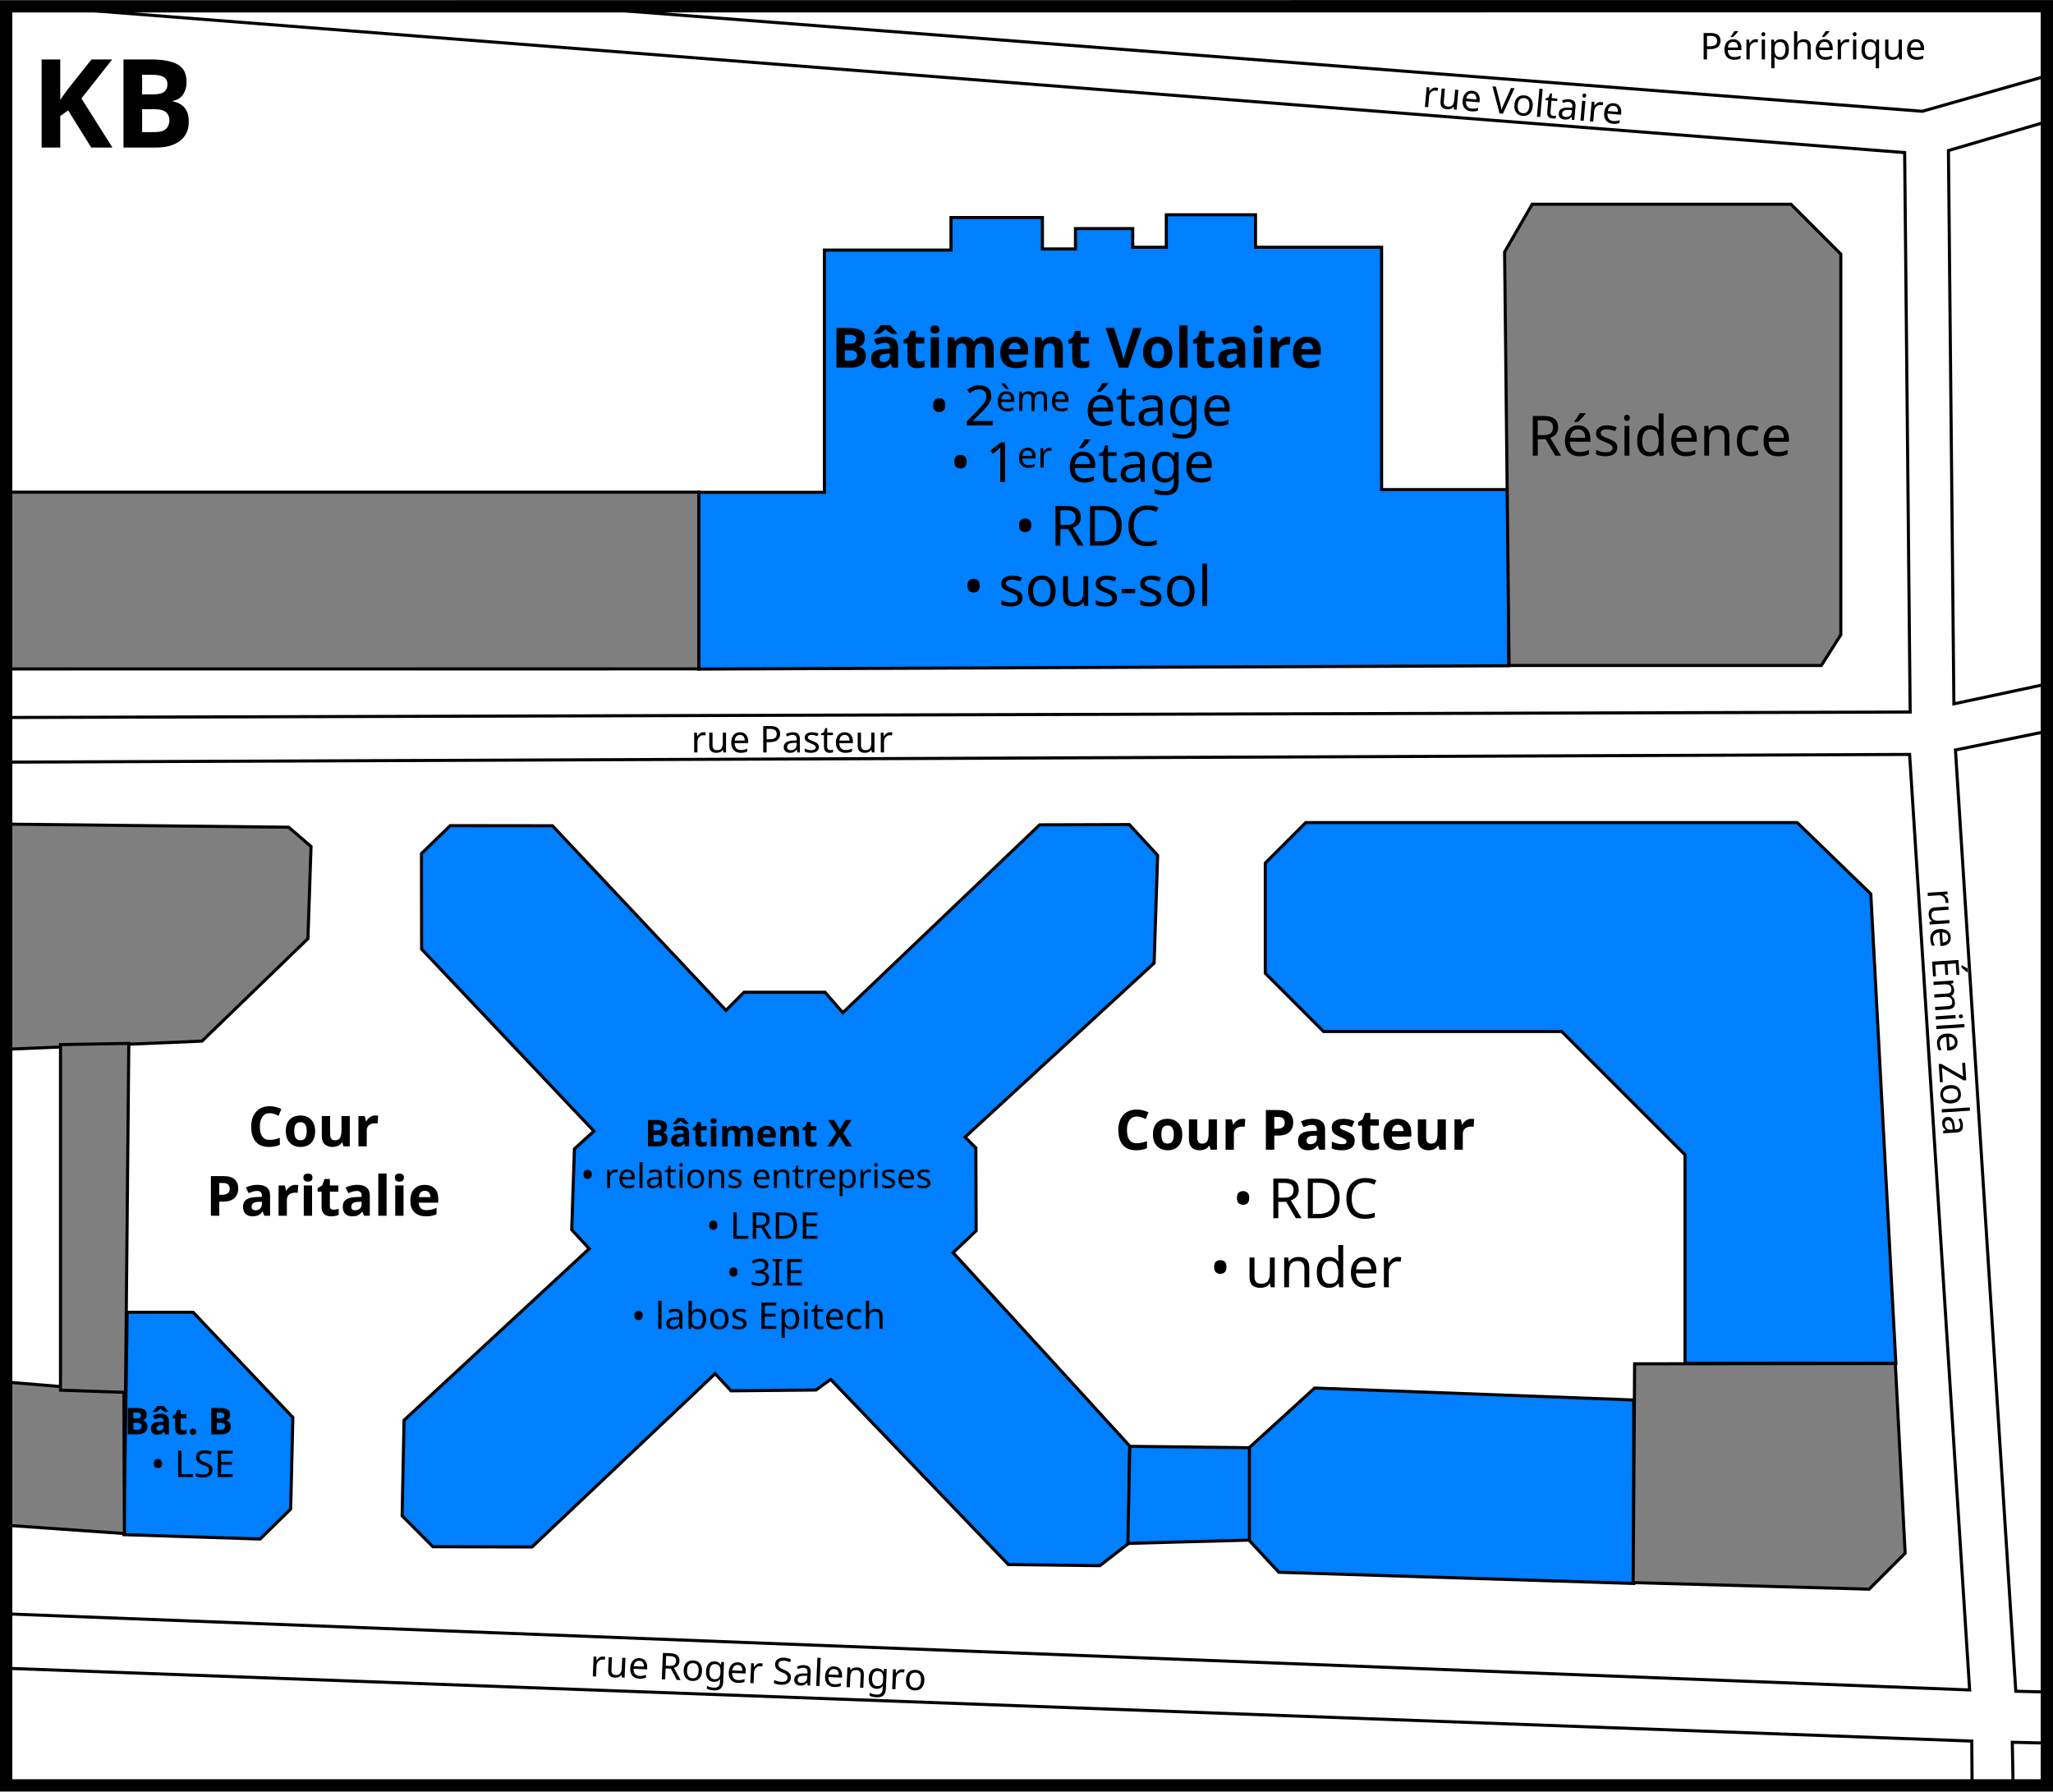
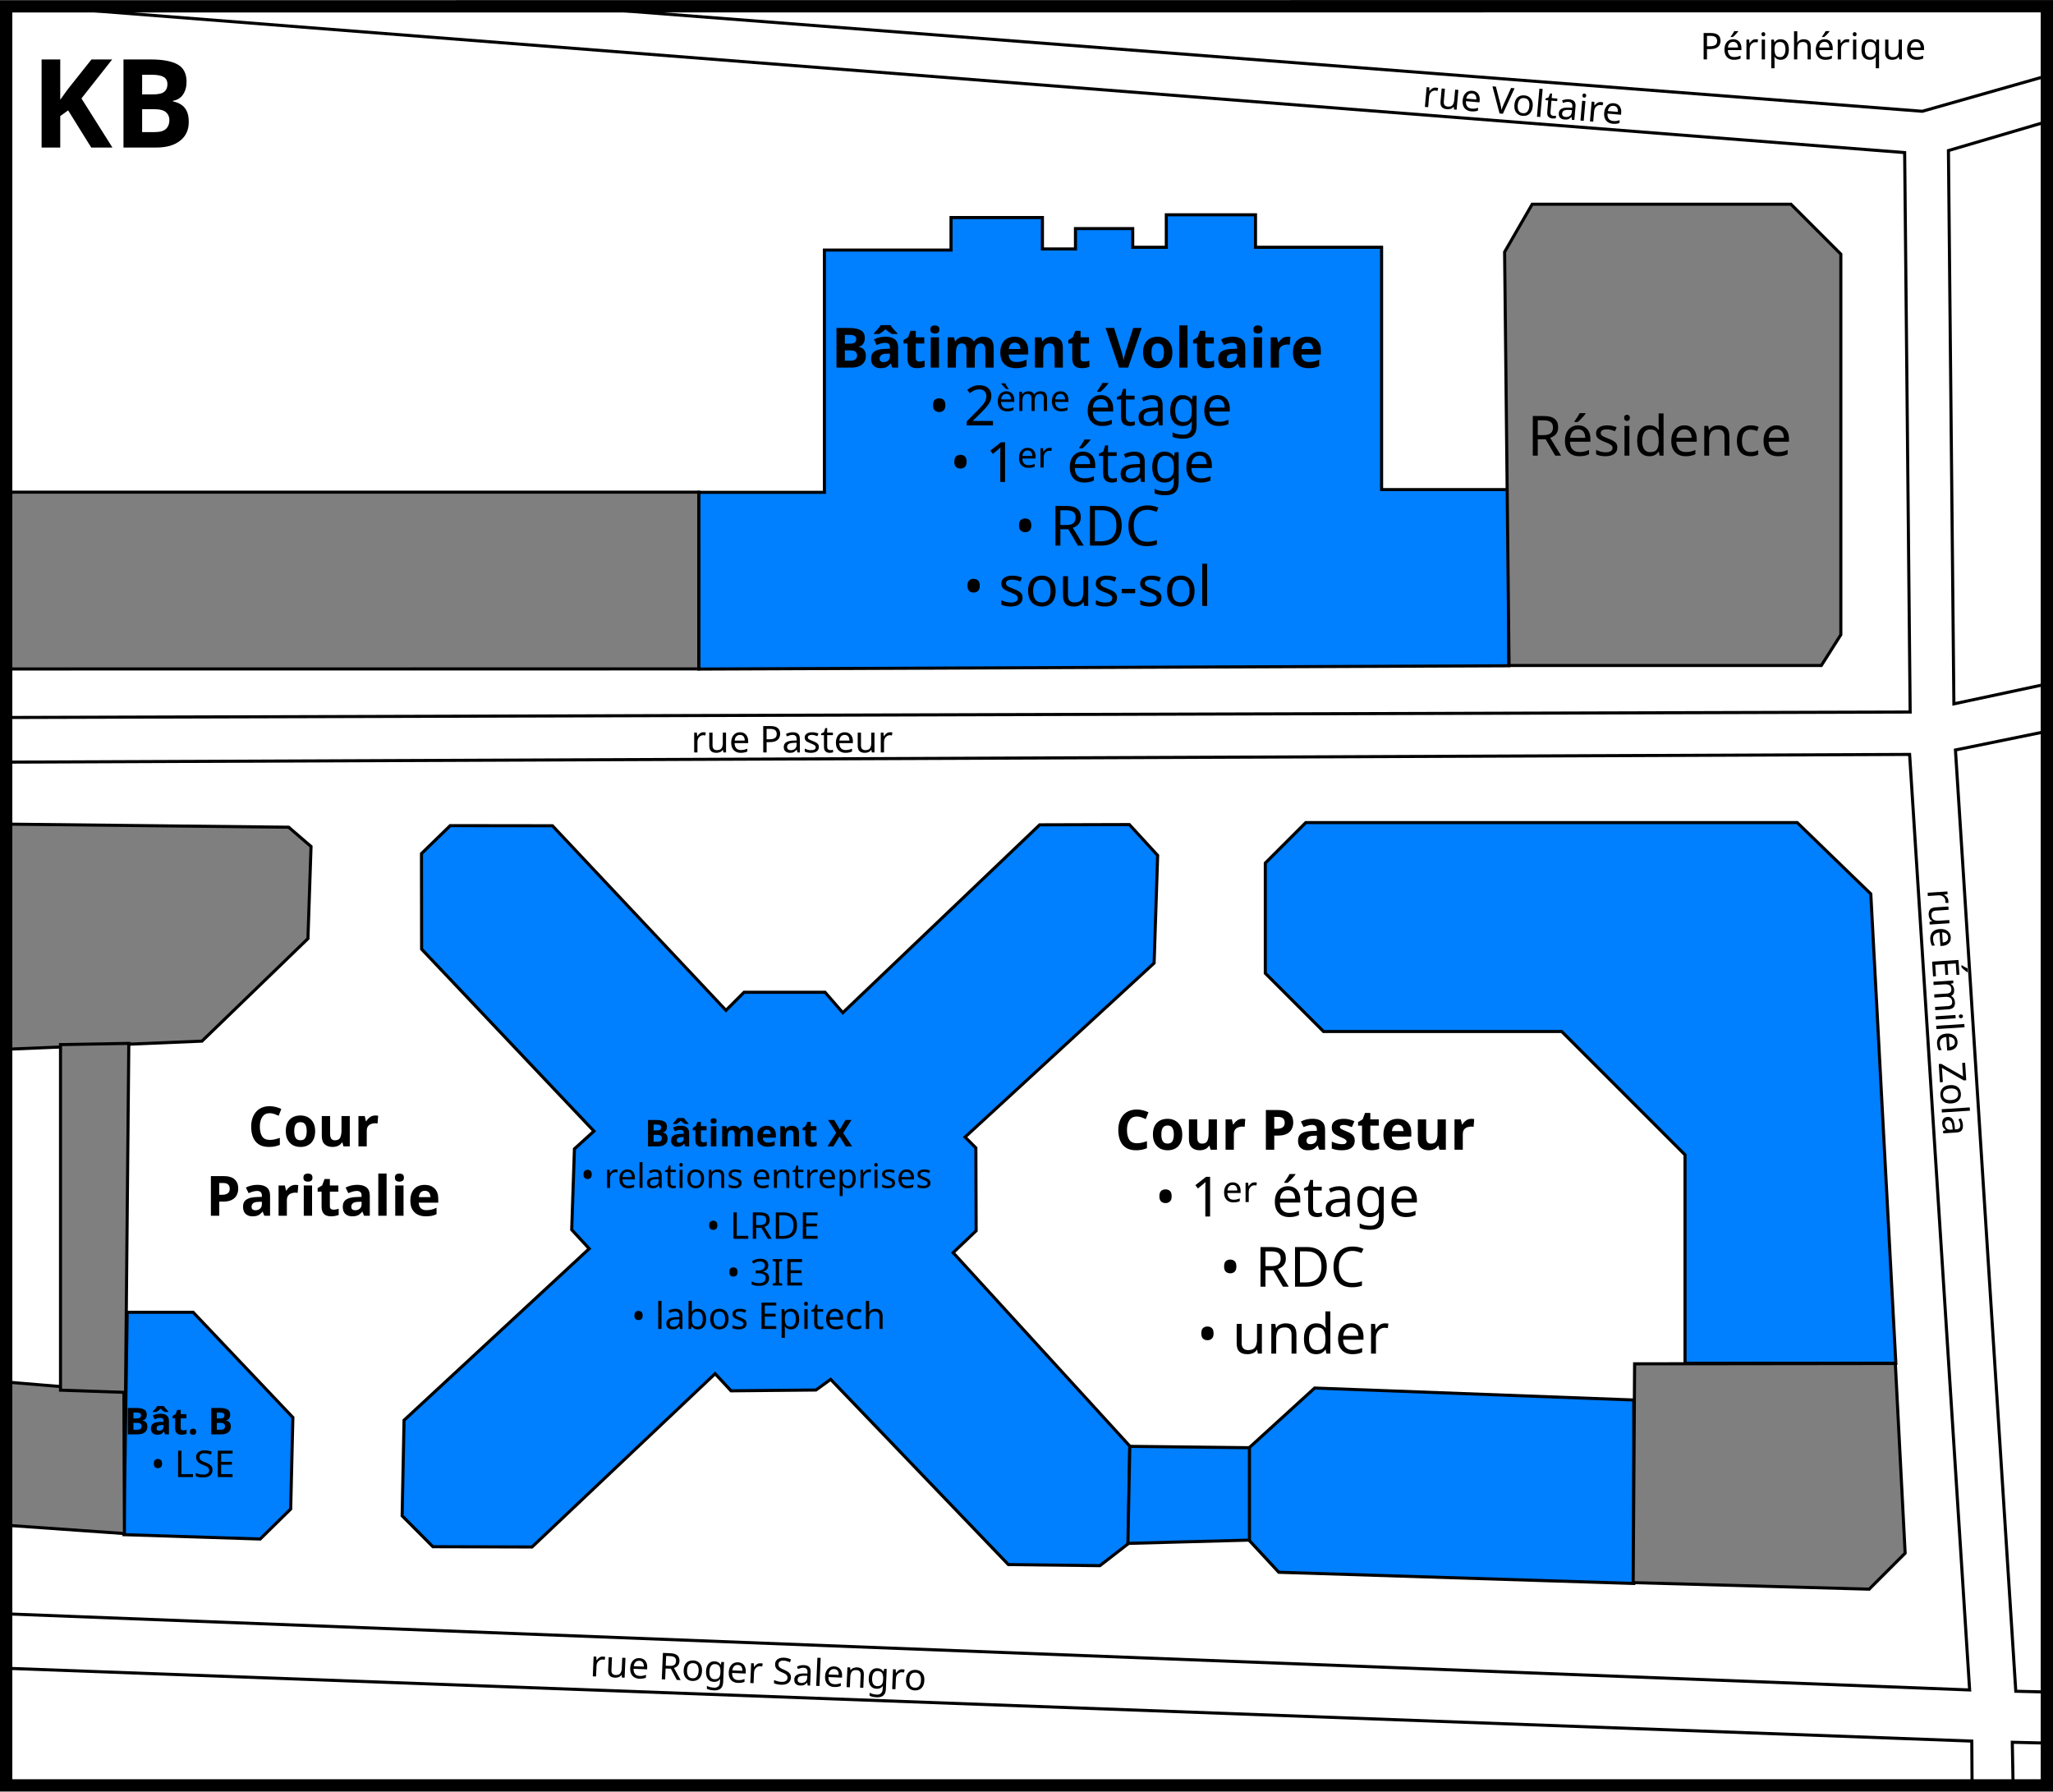
<svg xmlns="http://www.w3.org/2000/svg" xmlns:xlink="http://www.w3.org/1999/xlink" width="665.844" height="581" id="svg2" version="1.1">
  <defs id="defs4" />
  <g id="layer1" transform="translate(-70.125,-238.5938)">
    <path style="fill:none;stroke:#000000;stroke-width:1px;stroke-linecap:butt;stroke-linejoin:miter;stroke-opacity:1" d="m 85.714,240.934 602.143,47.143 1.786,181.429 -616.609,1.767" id="path3818" />
    <path style="fill:none;stroke:#000000;stroke-width:1px;stroke-linecap:butt;stroke-linejoin:miter;stroke-opacity:1" d="m 265.097,241.532 428.474,33.152 39.626,-11.273" id="path3820" />
    <path style="fill:none;stroke:#000000;stroke-width:1px;stroke-linecap:butt;stroke-linejoin:miter;stroke-opacity:1" d="m 733.674,278.118 -31.618,9.306 1.768,179.428 30.532,-6.515" id="path3822" />
    <path style="fill:none;stroke:#000000;stroke-width:1px;stroke-linecap:butt;stroke-linejoin:miter;stroke-opacity:1" d="m 72.504,485.755 616.961,-2.5 19.464,303.393 -637.602,-24.707" id="path3824" />
    <path style="fill:none;stroke:#000000;stroke-width:1px;stroke-linecap:butt;stroke-linejoin:miter;stroke-opacity:1" d="m 734.811,475.597 -30.482,6.218 19.572,305.255 10.555,0.256" id="path3826" />
    <path style="fill:none;stroke:#000000;stroke-width:1px;stroke-linecap:butt;stroke-linejoin:miter;stroke-opacity:1" d="M 709.733,818.285 709.632,803.233 71.949,779.611" id="path3828" />
    <path style="fill:none;stroke:#000000;stroke-width:1px;stroke-linecap:butt;stroke-linejoin:miter;stroke-opacity:1" d="m 723.042,818.259 -0.278,-14.647 11.566,0.278" id="path3830" />
    <path style="fill:#007fff;fill-opacity:1;stroke:#000000;stroke-width:1px;stroke-linecap:butt;stroke-linejoin:miter;stroke-opacity:1" d="m 559.464,454.505 0,-57.143 -41.25,0 0,-78.571 -40.893,0 0,-10.536 -28.929,0 0,10.536 -10.893,0 0,-6.071 -18.571,0 0,6.607 -10.714,0 0,-10.179 -29.643,0 0,10.536 -41.071,0 0,78.571 -40.714,0 0,57.321 z" id="path3832" />
    <path style="fill:#7f7f7f;fill-opacity:1;stroke:#000000;stroke-width:1px;stroke-linecap:butt;stroke-linejoin:miter;stroke-opacity:1" d="m 559.554,454.416 -1.444,-134.098 8.945,-15.494 83.926,0 16.175,16.175 0,123.441 -6.325,9.98 -101.277,0" id="path3834" />
    <path style="fill:#7f7f7f;fill-opacity:1;stroke:#000000;stroke-width:1px;stroke-linecap:butt;stroke-linejoin:miter;stroke-opacity:1" d="m 296.764,398.2 -224.816,0 0.464,57.342 224.341,-0.022 z" id="path3836" />
    <path style="fill:#007fff;fill-opacity:1;stroke:#000000;stroke-width:1px;stroke-linecap:butt;stroke-linejoin:miter;stroke-opacity:1" d="m 653,505.362 -159.375,0 -13.125,13.125 0,35.75 18.875,18.875 77.25,0 40,40 0,67.625 68.375,0 -8.125,-152.25 z" id="path3838" />
    <path style="fill:#007fff;fill-opacity:1;stroke:#000000;stroke-width:1px;stroke-linecap:butt;stroke-linejoin:miter;stroke-opacity:1" d="m 436.402,506.001 -29.083,0.083 -63.851,60.934 -5.75,-6.625 -26.281,0 -5.859,5.859 -56.281,-59.861 -33.149,-0.044 -9.326,9.061 0.044,30.99 55.889,59.027 -6.326,5.751 -0.884,26.217 5.67,6.156 -60.046,55.626 -0.619,31.004 9.973,10.017 32.154,0.088 59.382,-56.2 5.16,5.558 27.543,-0.265 4.772,-3.446 57.627,60.058 29.692,0.354 9.21,-7.14 0.486,-31.636 -57.293,-62.729 7.457,-7.103 -0.088,-26.874 -3.506,-3.506 61.316,-56.425 1.147,-34.926 z" id="path3840" />
    <path style="fill:#007fff;fill-opacity:1;stroke:#000000;stroke-width:1px;stroke-linecap:butt;stroke-linejoin:miter;stroke-opacity:1" d="m 600,692.612 0,59.5 -115.125,-3.625 -9.625,-10.375 0,-30 21.25,-19.375 z" id="path3842" />
    <path style="fill:#007fff;fill-opacity:1;stroke:#000000;stroke-width:1px;stroke-linecap:butt;stroke-linejoin:miter;stroke-opacity:1" d="m 436.55,707.648 38.802,0.442 0,29.964 -39.421,1.061 z" id="path3844" />
    <path style="fill:#7f7f7f;fill-opacity:1;stroke:#000000;stroke-width:1px;stroke-linecap:butt;stroke-linejoin:miter;stroke-opacity:1" d="m 599.803,751.842 76.544,2.121 11.667,-11.667 -3.182,-61.518 -84.557,0.104 z" id="path3846" />
    <path style="fill:#007fff;fill-opacity:1;stroke:#000000;stroke-width:1px;stroke-linecap:butt;stroke-linejoin:miter;stroke-opacity:1" d="m 164.402,727.977 -9.899,9.723 -44.194,-1.414 1.061,-72.125 21.39,0 32.35,34.118 z" id="path3848" />
    <path style="fill:#7f7f7f;fill-opacity:1;stroke:#000000;stroke-width:1px;stroke-linecap:butt;stroke-linejoin:miter;stroke-opacity:1" d="m 110.485,735.932 -38.331,-2.695 0,-46.449 38.154,3.182 z" id="path3850" />
    <path style="fill:#7f7f7f;fill-opacity:1;stroke:#000000;stroke-width:1px;stroke-linecap:butt;stroke-linejoin:miter;stroke-opacity:1" d="m 170,542.987 -34.375,33.25 -63.257,2.625 0,-73 91.382,1 7.25,6.25 z" id="path3852" />
    <path style="fill:#7f7f7f;fill-opacity:1;stroke:#000000;stroke-width:1px;stroke-linecap:butt;stroke-linejoin:miter;stroke-opacity:1" d="m 110.839,690.147 1.061,-113.181 -22.15,0.396 0,112.062 z" id="path3854" />
    <path style="fill:none;stroke:#000000;stroke-width:4;stroke-linecap:butt;stroke-linejoin:miter;stroke-miterlimit:4;stroke-opacity:1;stroke-dasharray:none" d="m 72.125,817.603 661.852,0 0,-576.999 -661.852,0.044 z" id="path3856" />
    <text xml:space="preserve" style="font-size:12px;font-style:normal;font-weight:normal;line-height:125%;letter-spacing:0px;word-spacing:0px;fill:#000000;fill-opacity:1;stroke:none;font-family:Sans" x="553.072" y="225.745" id="text3858" transform="matrix(0.9961804,0.08731961,-0.08731961,0.9961804,0,0)">
      <tspan id="tspan3860" x="553.072" y="225.745">rue Voltaire</tspan>
    </text>
    <text xml:space="preserve" style="font-size:12px;font-style:normal;font-weight:normal;line-height:125%;letter-spacing:0px;word-spacing:0px;fill:#000000;fill-opacity:1;stroke:none;font-family:Sans" x="621.5" y="257.862" id="text3883">
      <tspan id="tspan3885" x="621.5" y="257.862">Périphérique</tspan>
    </text>
    <text xml:space="preserve" style="font-size:12px;font-style:normal;font-weight:normal;line-height:125%;letter-spacing:0px;word-spacing:0px;fill:#000000;fill-opacity:1;stroke:none;font-family:Sans" x="570.982" y="-659.674" id="text3887" transform="matrix(0.06471223,0.997904,-0.997904,0.06471223,0,0)">
      <tspan id="tspan3889" x="570.982" y="-659.674">rue Émile Zola</tspan>
    </text>
    <text xml:space="preserve" style="font-size:12px;font-style:normal;font-weight:normal;line-height:125%;letter-spacing:0px;word-spacing:0px;fill:#000000;fill-opacity:1;stroke:none;font-family:Sans" x="427.34" y="357.812" id="text3891">
      <tspan x="427.34" y="357.812" id="tspan3901" style="font-size:18px;font-weight:bold;text-align:center;text-anchor:middle;-inkscape-font-specification:Sans Bold">Bâtiment Voltaire</tspan>
    </text>
    <text xml:space="preserve" style="font-size:12px;font-style:normal;font-weight:normal;line-height:125%;letter-spacing:0px;word-spacing:0px;fill:#000000;fill-opacity:1;stroke:none;font-family:Sans" x="565.5" y="386.362" id="text3903">
      <tspan id="tspan3905" x="565.5" y="386.362" style="font-size:18px">Résidence</tspan>
    </text>
    <text xml:space="preserve" style="font-size:12px;font-style:normal;font-weight:normal;line-height:125%;letter-spacing:0px;word-spacing:0px;fill:#000000;fill-opacity:1;stroke:none;font-family:Sans" x="182.766" y="610.362" id="text3907">
      <tspan id="tspan3909" x="182.766" y="610.362" style="font-size:18px;font-weight:bold;text-align:center;text-anchor:middle;-inkscape-font-specification:Sans Bold">Cour</tspan>
      <tspan x="182.766" y="632.862" style="font-size:18px;font-weight:bold;text-align:center;text-anchor:middle;-inkscape-font-specification:Sans Bold" id="tspan3913">Paritalie</tspan>
    </text>
    <text xml:space="preserve" style="font-size:12px;font-style:normal;font-weight:normal;line-height:125%;letter-spacing:0px;word-spacing:0px;fill:#000000;fill-opacity:1;stroke:none;font-family:Sans" x="498" y="611.443" id="text3907-2">
      <tspan x="498" y="611.443" style="font-size:18px;font-weight:bold;text-align:center;text-anchor:middle;-inkscape-font-specification:Sans Bold" id="tspan3945">Cour Pasteur</tspan>
    </text>
    <text xml:space="preserve" style="font-size:12px;font-style:normal;font-weight:normal;text-align:center;line-height:125%;letter-spacing:0px;word-spacing:0px;text-anchor:middle;fill:#000000;fill-opacity:1;stroke:none;font-family:Sans;-inkscape-font-specification:Sans" x="320.655" y="610.362" id="text3947">
      <tspan x="320.655" y="610.362" style="font-size:12px;font-weight:bold;text-align:center;text-anchor:middle;-inkscape-font-specification:Sans Bold" id="tspan3957">Bâtiment X</tspan>
    </text>
    <text xml:space="preserve" style="font-size:12px;font-style:normal;font-weight:normal;line-height:125%;letter-spacing:0px;word-spacing:0px;fill:#000000;fill-opacity:1;stroke:none;font-family:Sans" x="135.865" y="703.759" id="text3959">
      <tspan x="135.865" y="703.759" id="tspan3963" style="font-weight:bold;text-align:center;text-anchor:middle;-inkscape-font-specification:Sans Bold">Bât. B</tspan>
    </text>
    <text xml:space="preserve" style="font-size:12px;font-style:normal;font-weight:normal;line-height:125%;letter-spacing:0px;word-spacing:0px;fill:#000000;fill-opacity:1;stroke:none;font-family:Sans" x="294.345" y="770.392" id="text3965" transform="matrix(0.9990981,0.04246065,-0.04246065,0.9990981,0,0)">
      <tspan id="tspan3967" x="294.345" y="770.392">rue Roger Salengro</tspan>
    </text>
    <text xml:space="preserve" style="font-size:12px;font-style:normal;font-weight:normal;line-height:125%;letter-spacing:0px;word-spacing:0px;fill:#000000;fill-opacity:1;stroke:none;font-family:Sans" x="294.25" y="482.612" id="text3969">
      <tspan id="tspan3971" x="294.25" y="482.612">rue Pasteur</tspan>
    </text>
    <a xlink:href="map-kb-voltaire-f2.svg" id="a4065">
      <text id="text3997" y="376.56" x="371.356" style="font-size:12px;font-style:normal;font-weight:normal;line-height:125%;letter-spacing:0px;word-spacing:0px;fill:#000000;fill-opacity:1;stroke:none;font-family:Sans" xml:space="preserve">
        <tspan style="font-size:18px" y="376.56" x="371.356" id="tspan3999">• 2<tspan id="tspan4001" style="font-size:65.001%;baseline-shift:super">ème</tspan> étage</tspan>
      </text>
    </a>
    <a xlink:href="map-kb-voltaire-f1.svg" id="a4070">
      <text id="text3997-8" y="394.892" x="378.246" style="font-size:12px;font-style:normal;font-weight:normal;line-height:125%;letter-spacing:0px;word-spacing:0px;fill:#000000;fill-opacity:1;stroke:none;font-family:Sans" xml:space="preserve">
        <tspan style="font-size:18px" y="394.892" x="378.246" id="tspan3999-5">• 1<tspan id="tspan4001-9" style="font-size:65.001%;baseline-shift:super">er</tspan> étage</tspan>
      </text>
    </a>
    <a xlink:href="map-kb-voltaire-f0.svg" id="a4075">
      <text id="text3997-4" y="415.53" x="399.232" style="font-size:12px;font-style:normal;font-weight:normal;line-height:125%;letter-spacing:0px;word-spacing:0px;fill:#000000;fill-opacity:1;stroke:none;font-family:Sans" xml:space="preserve">
        <tspan style="font-size:18px" y="415.53" x="399.232" id="tspan3999-1">• RDC</tspan>
      </text>
    </a>
    <a xlink:href="map-kb-voltaire-f-1.svg" id="a4079">
      <text id="text3997-5" y="435.101" x="382.507" style="font-size:12px;font-style:normal;font-weight:normal;line-height:125%;letter-spacing:0px;word-spacing:0px;fill:#000000;fill-opacity:1;stroke:none;font-family:Sans" xml:space="preserve">
        <tspan style="font-size:18px" y="435.101" x="382.507" id="tspan3999-3">• sous-sol</tspan>
      </text>
    </a>
-     <a xlink:href="map-kb-pasteur-f0.svg" id="a4138">
-       <text id="text4092-3" y="633.668" x="469.91" style="font-size:12px;font-style:normal;font-weight:normal;line-height:125%;letter-spacing:0px;word-spacing:0px;fill:#000000;fill-opacity:1;stroke:none;font-family:Sans" xml:space="preserve">
+     <a xlink:href="map-kb-pasteur-f0.svg" transform="translate(-4.169088,22.20721)" id="a4138">
+       <text id="text4092-3" y="633.668" x="469.91" style="font-style:normal;font-weight:normal;font-size:12px;line-height:125%;font-family:Sans;letter-spacing:0px;word-spacing:0px;fill:#000000;fill-opacity:1;stroke:none" xml:space="preserve">
        <tspan style="font-size:18px" y="633.668" x="469.91" id="tspan4094-4">• RDC</tspan>
      </text>
    </a>
-     <a xlink:href="map-kb-pasteur-f-1.svg" id="a4142">
-       <text id="text4092-5" y="656.052" x="462.514" style="font-size:12px;font-style:normal;font-weight:normal;line-height:125%;letter-spacing:0px;word-spacing:0px;fill:#000000;fill-opacity:1;stroke:none;font-family:Sans" xml:space="preserve">
-         <tspan style="font-size:18px" y="656.052" x="462.514" id="tspan4094-7">• under</tspan>
+     <a xlink:href="map-kb-pasteur-f-1.svg" transform="translate(-4.169088,-2.474874)" id="a4142">
+       <text id="text4092-5" y="680.052" x="462.514" style="font-style:normal;font-weight:normal;font-size:12px;line-height:125%;font-family:Sans;letter-spacing:0px;word-spacing:0px;fill:#000000;fill-opacity:1;stroke:none" xml:space="preserve">
+         <tspan style="font-size:18px" y="680.052" x="462.514" id="tspan4094-7">• under</tspan>
      </text>
    </a>
    <a id="a4171" xlink:href="http://lse.epita.fr/">
      <text id="text4165" y="717.612" x="119.093" style="font-size:12px;font-style:normal;font-weight:normal;line-height:125%;letter-spacing:0px;word-spacing:0px;fill:#000000;fill-opacity:1;stroke:none;font-family:Sans" xml:space="preserve">
        <tspan y="717.612" x="119.093" id="tspan4167">• LSE</tspan>
      </text>
    </a>
    <a id="a4204" xlink:href="http://www.epita.fr/entreprises-service-entreprise.aspx">
      <text id="text4175" y="623.84" x="258.448" style="font-size:12px;font-style:normal;font-weight:normal;line-height:125%;letter-spacing:0px;word-spacing:0px;fill:#000000;fill-opacity:1;stroke:none;font-family:Sans" xml:space="preserve">
        <tspan y="623.84" x="258.448" id="tspan4177">• <tspan id="tspan4179" style="font-size:11px">relations entreprises</tspan>
        </tspan>
      </text>
    </a>
    <a id="a4209" xlink:href="http://lrde.epita.fr">
      <text id="text4192" y="640.336" x="299.198" style="font-size:12px;font-style:normal;font-weight:normal;line-height:125%;letter-spacing:0px;word-spacing:0px;fill:#000000;fill-opacity:1;stroke:none;font-family:Sans" xml:space="preserve">
        <tspan y="640.336" x="299.198" id="tspan4194">• LRDE</tspan>
      </text>
    </a>
    <a id="a4213" xlink:href="http://3ie.epita.fr">
      <text id="text4196" y="655.486" x="305.737" style="font-size:12px;font-style:normal;font-weight:normal;line-height:125%;letter-spacing:0px;word-spacing:0px;fill:#000000;fill-opacity:1;stroke:none;font-family:Sans" xml:space="preserve">
        <tspan y="655.486" x="305.737" id="tspan4198">• 3IE</tspan>
      </text>
    </a>
    <text xml:space="preserve" style="font-size:12px;font-style:normal;font-weight:normal;line-height:125%;letter-spacing:0px;word-spacing:0px;fill:#000000;fill-opacity:1;stroke:none;font-family:Sans" x="274.96" y="669.585" id="text4200">
      <tspan id="tspan4202" x="274.96" y="669.585">• labos Epitech</tspan>
    </text>
    <text xml:space="preserve" style="font-size:12px;font-style:normal;font-weight:normal;line-height:125%;letter-spacing:0px;word-spacing:0px;fill:#000000;fill-opacity:1;stroke:none;font-family:Sans" x="80.024" y="286.435" id="text4217">
      <tspan id="tspan4219" x="80.024" y="286.435" style="font-size:40px;font-weight:bold;-inkscape-font-specification:Sans Bold">KB</tspan>
    </text>
+     <a xlink:href="map-kb-pasteur-f1.svg" id="a4138-9" transform="translate(-25.15561,-0.5622465)">
+       <text id="text4092-3-6" y="633.668" x="469.91" style="font-style:normal;font-weight:normal;font-size:12px;line-height:125%;font-family:Sans;letter-spacing:0px;word-spacing:0px;fill:#000000;fill-opacity:1;stroke:none" xml:space="preserve">
+         <tspan style="font-size:18px" y="633.668" x="469.91" id="tspan4094-4-9">• 1<tspan style="font-size:65%;baseline-shift:super" id="tspan4234">er</tspan> étage</tspan>
+       </text>
+     </a>
  </g>
</svg>
